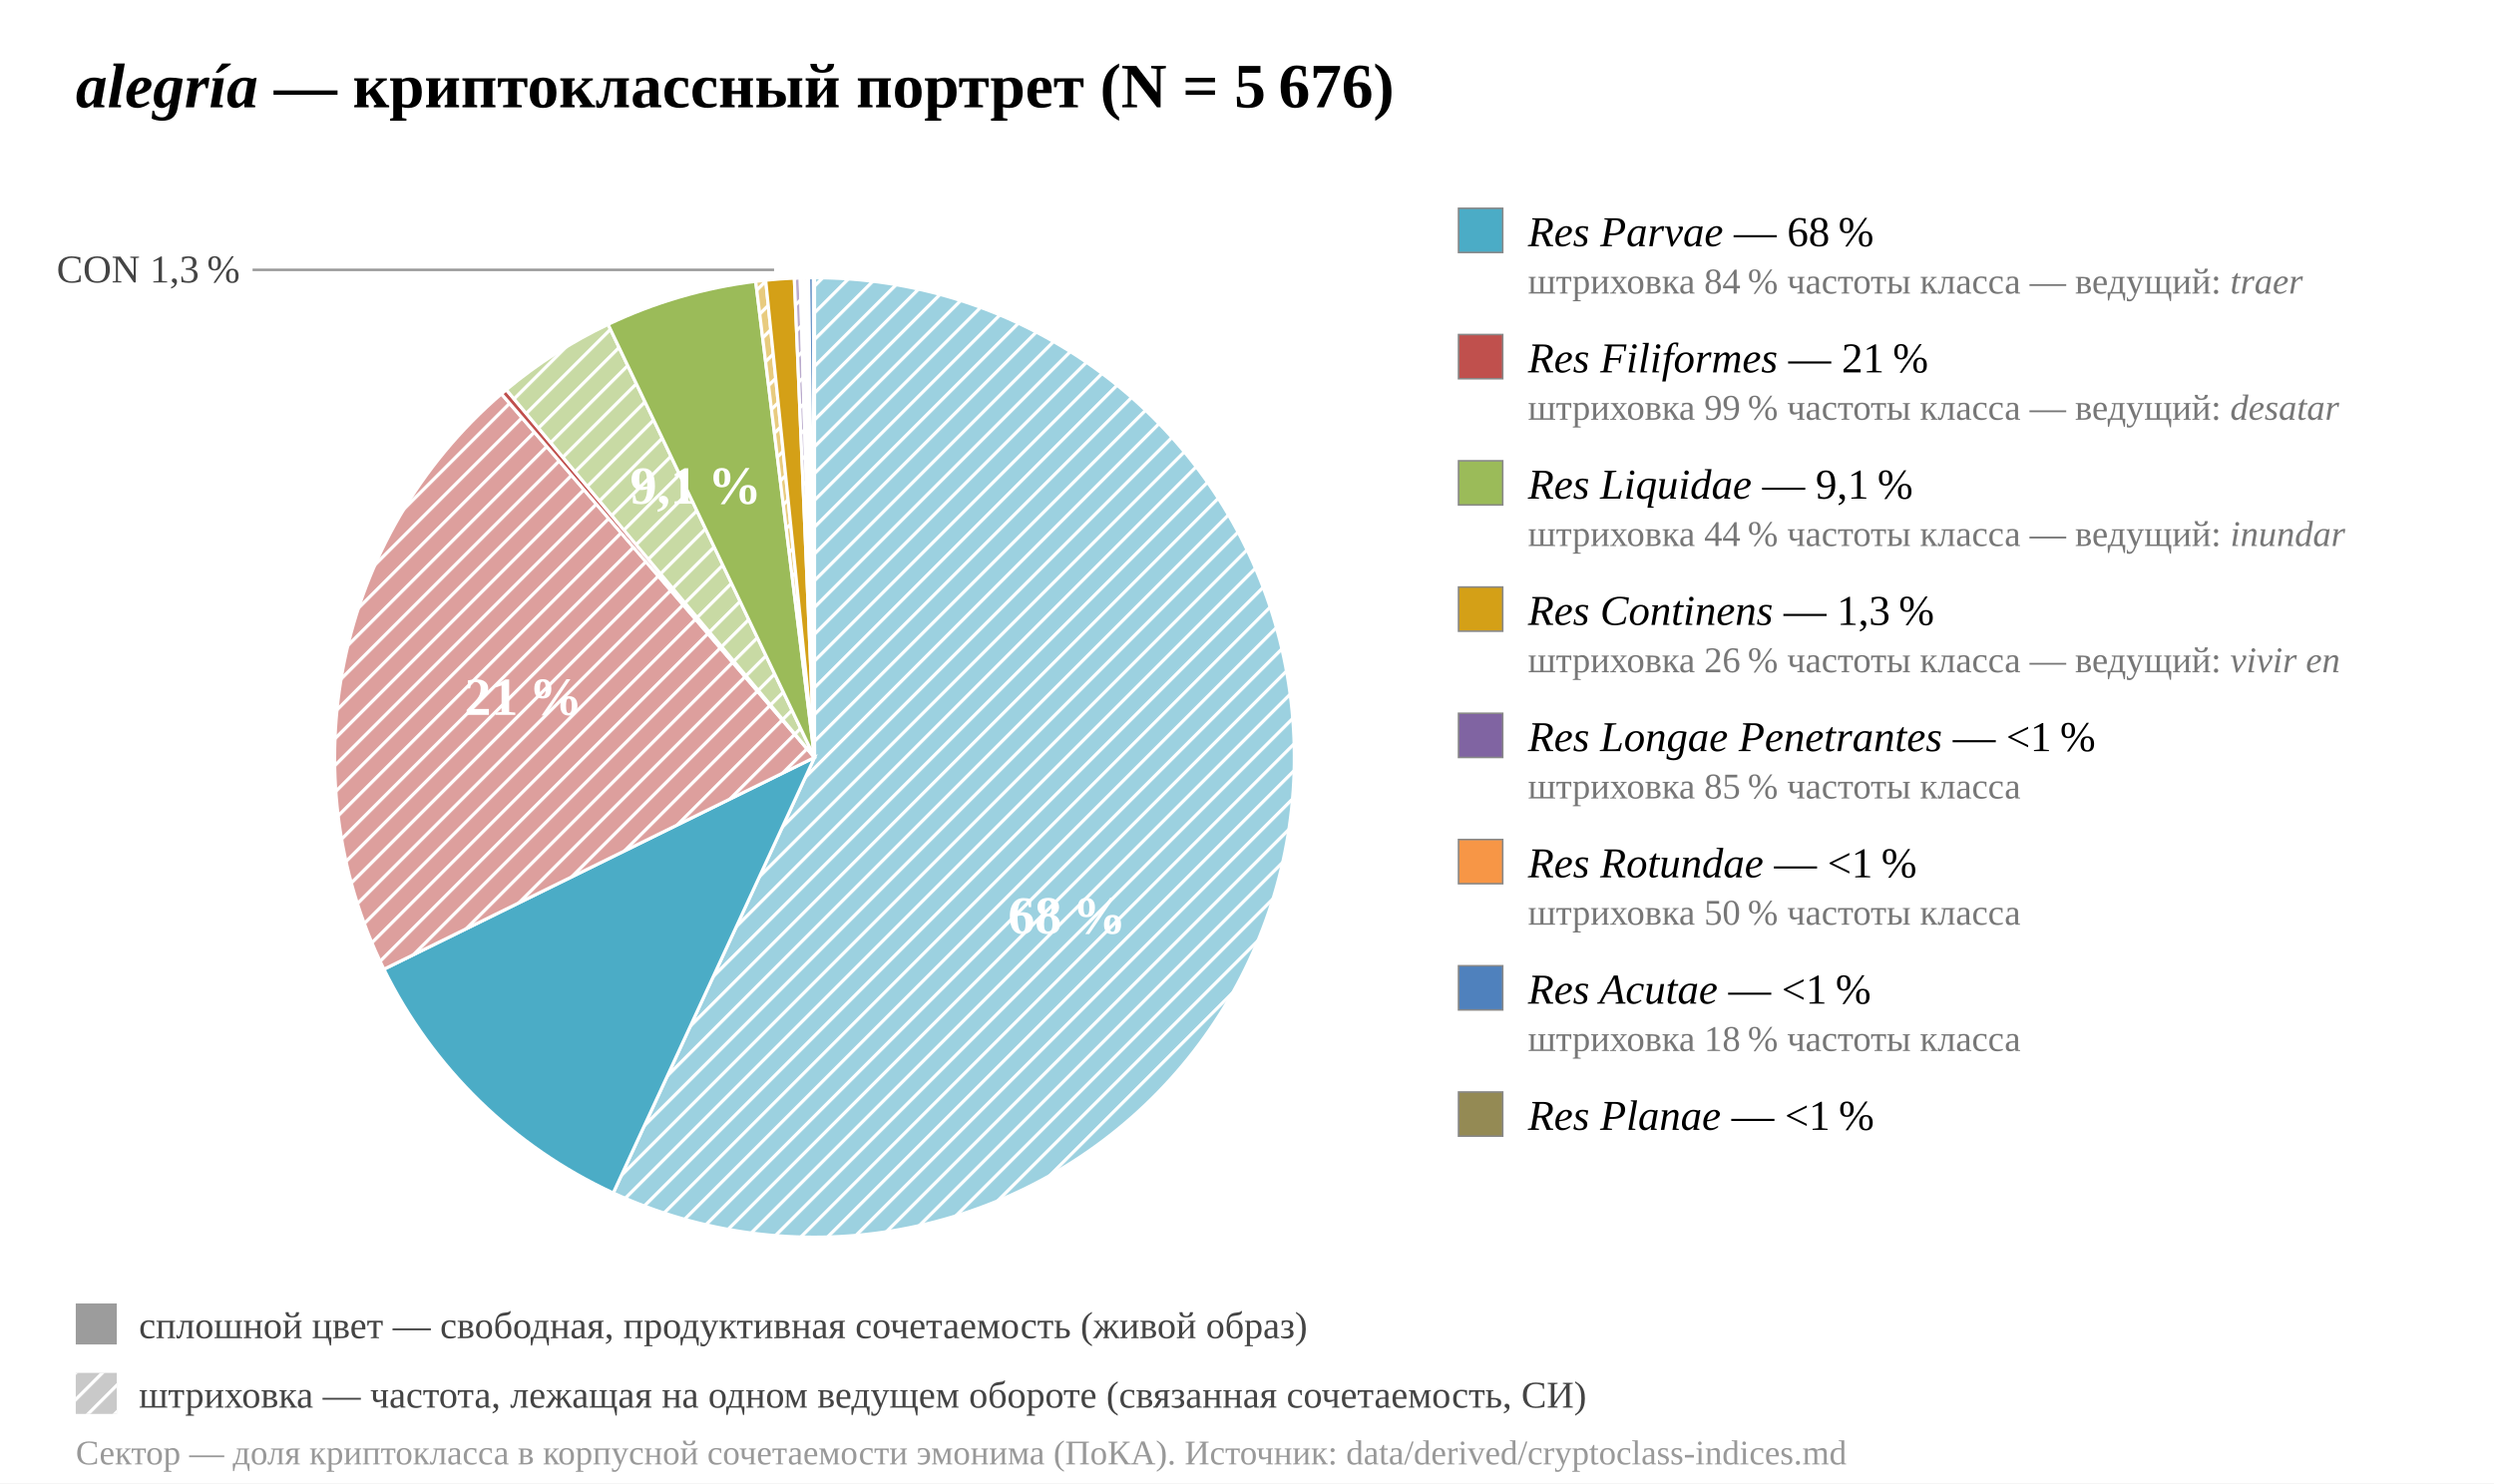
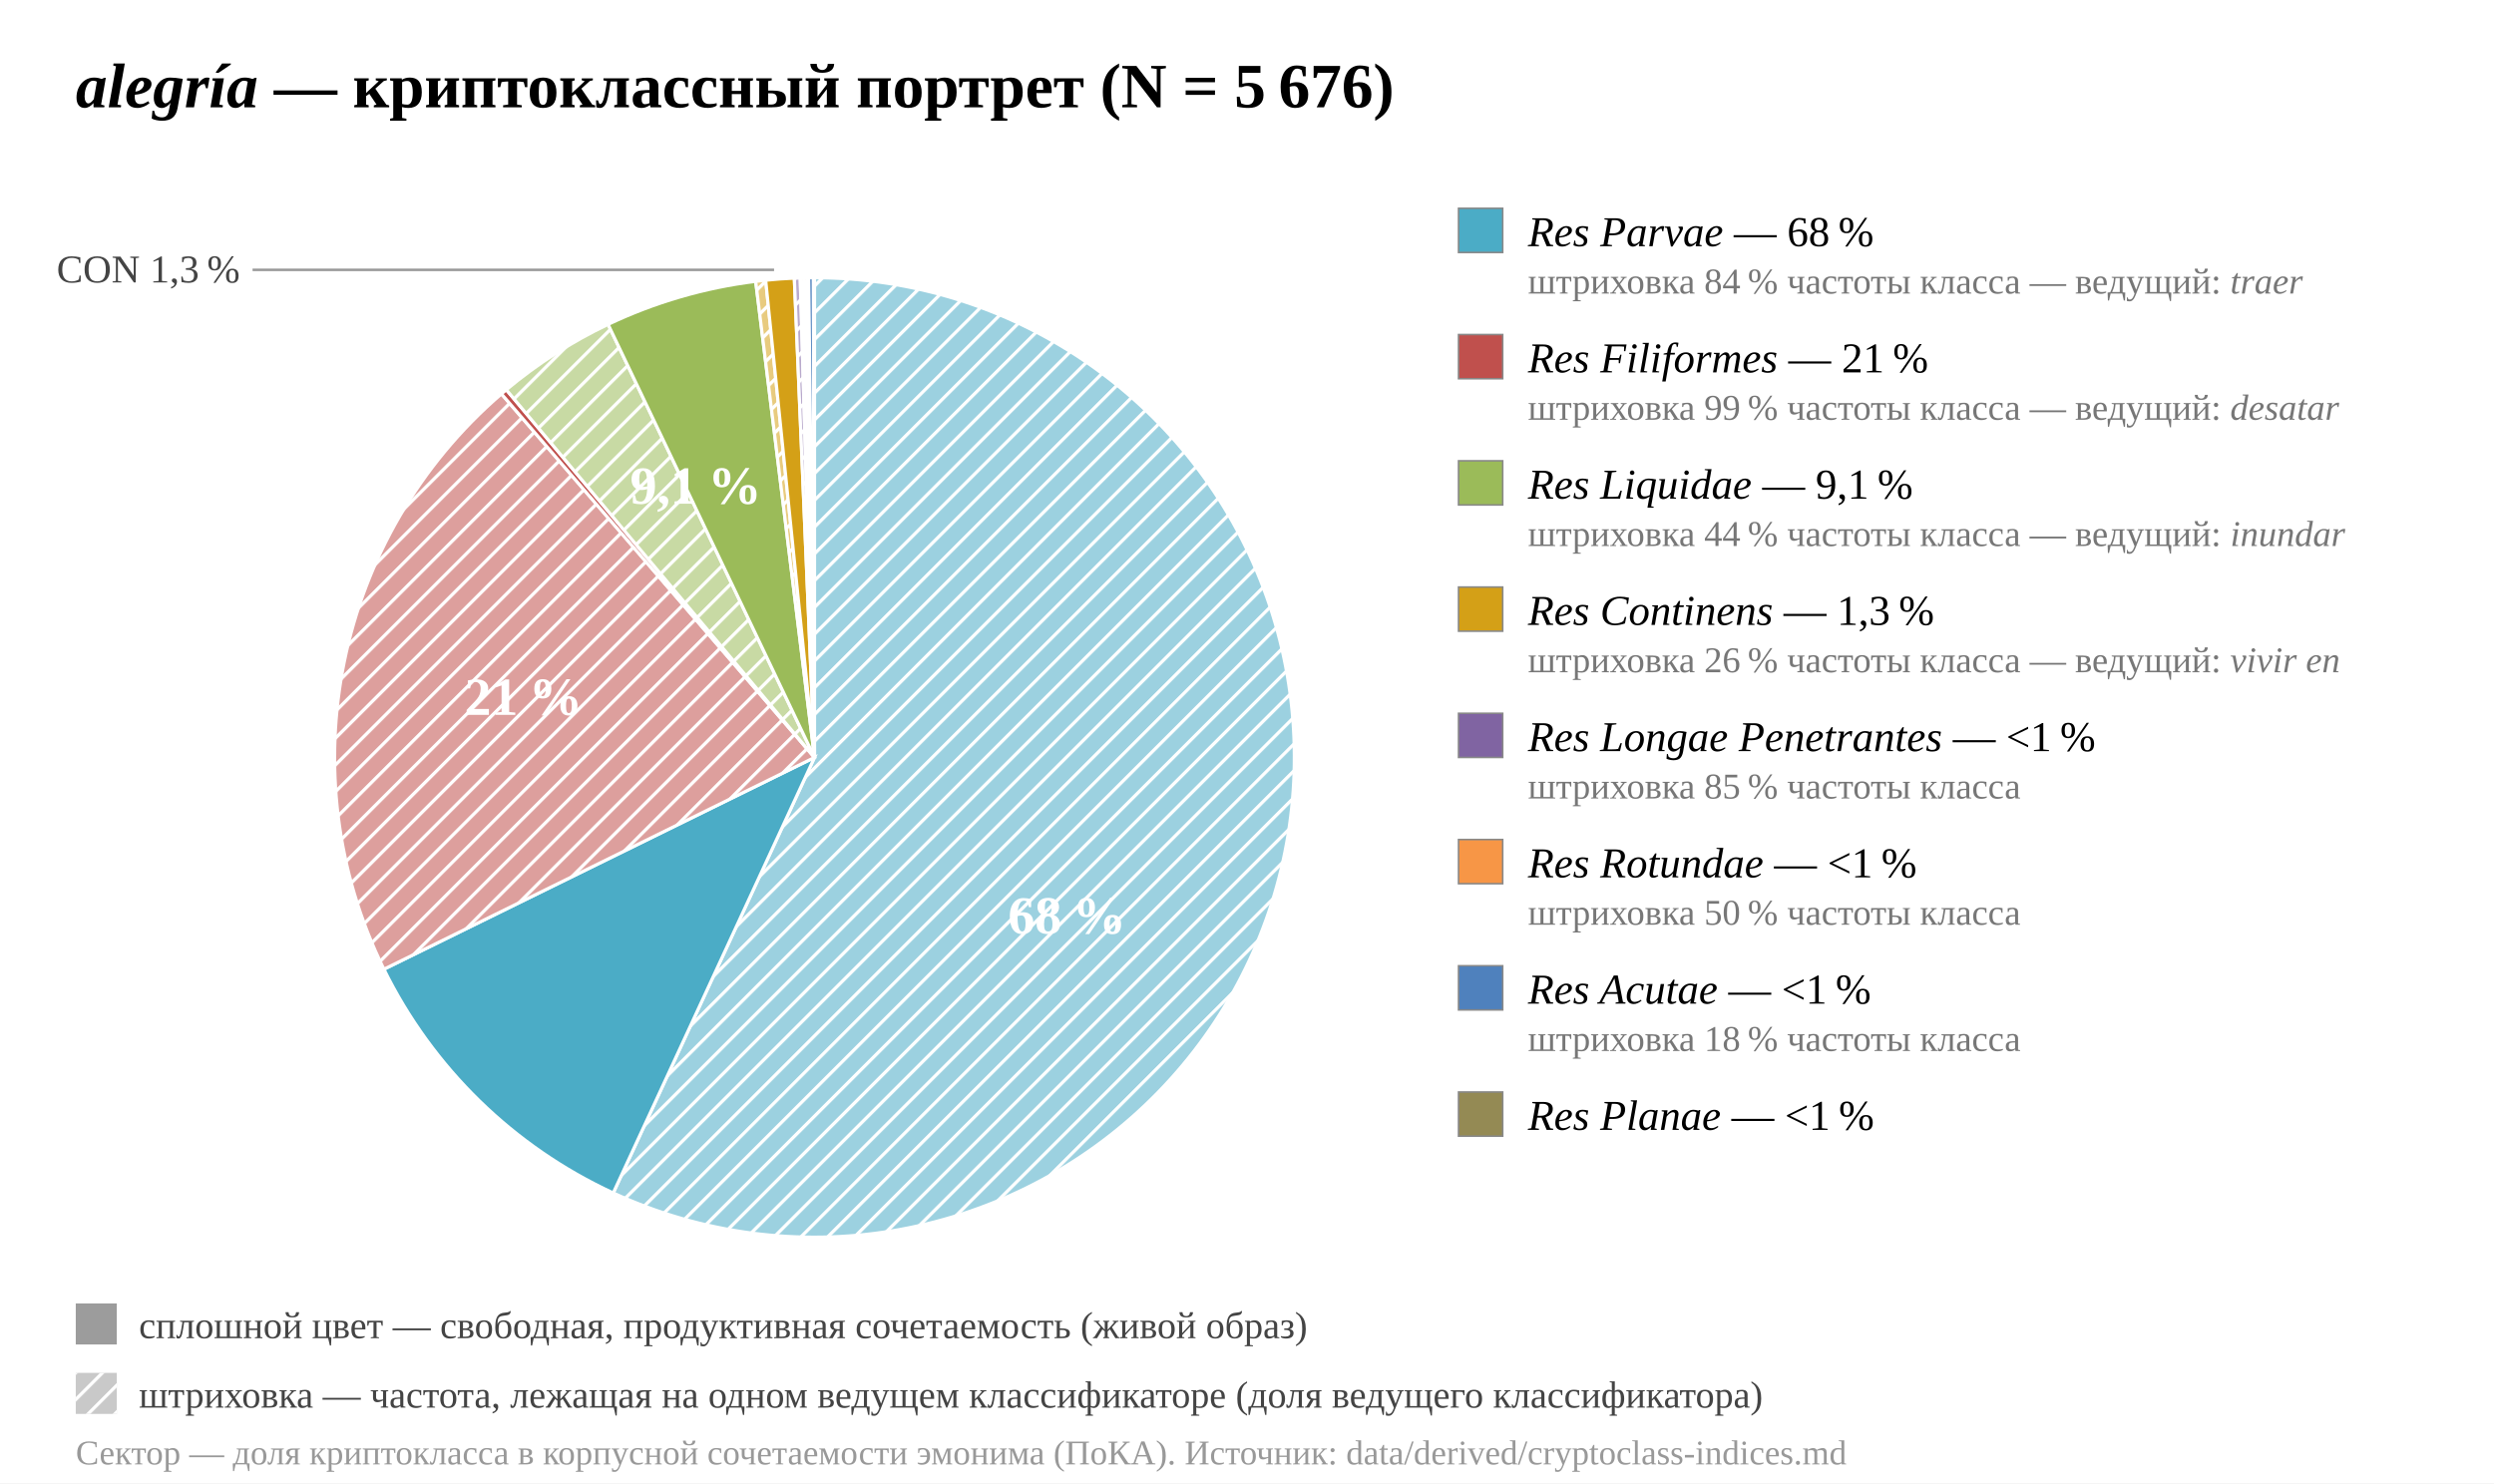
<svg xmlns="http://www.w3.org/2000/svg" width="790" height="470" viewBox="0 0 790 470" font-family="Georgia, 'Times New Roman', serif">
  <defs>
    <pattern id="hatch" width="6" height="6" patternUnits="userSpaceOnUse" patternTransform="rotate(45)">
      <line x1="0" y1="0" x2="0" y2="6" stroke="#ffffff" stroke-width="2.1" />
    </pattern>
  </defs>
  <rect width="790" height="470" fill="#ffffff" />
  <text x="24" y="34" font-size="20" font-weight="bold">
    <tspan font-style="italic">alegría</tspan> — криптоклассный портрет (N = 5 676)</text>
  <path d="M 258 240 L 258.00 88.00 A 152 152 0 1 1 194.25 377.99 Z" fill="#4bacc6" fill-opacity="0.55" stroke="#ffffff" stroke-width="1" />
  <path d="M 258 240 L 258.00 88.00 A 152 152 0 1 1 194.25 377.99 Z" fill="url(#hatch)" stroke="none" />
  <path d="M 258 240 L 194.25 377.99 A 152 152 0 0 1 121.61 307.10 Z" fill="#4bacc6" stroke="#ffffff" stroke-width="1" />
  <text x="338.0" y="295.8" font-size="17" font-weight="bold" fill="#ffffff" text-anchor="middle">68 %</text>
  <path d="M 258 240 L 121.61 307.10 A 152 152 0 0 1 158.84 124.80 Z" fill="#c0504d" fill-opacity="0.55" stroke="#ffffff" stroke-width="1" />
  <path d="M 258 240 L 121.61 307.10 A 152 152 0 0 1 158.84 124.80 Z" fill="url(#hatch)" stroke="none" />
  <path d="M 258 240 L 158.84 124.80 A 152 152 0 0 1 160.38 123.49 Z" fill="#c0504d" stroke="#ffffff" stroke-width="1" />
  <text x="165.8" y="226.5" font-size="17" font-weight="bold" fill="#ffffff" text-anchor="middle">21 %</text>
  <path d="M 258 240 L 160.38 123.49 A 152 152 0 0 1 192.62 102.78 Z" fill="#9bbb59" fill-opacity="0.55" stroke="#ffffff" stroke-width="1" />
  <path d="M 258 240 L 160.38 123.49 A 152 152 0 0 1 192.62 102.78 Z" fill="url(#hatch)" stroke="none" />
  <path d="M 258 240 L 192.62 102.78 A 152 152 0 0 1 239.37 89.15 Z" fill="#9bbb59" stroke="#ffffff" stroke-width="1" />
  <text x="220.4" y="159.6" font-size="17" font-weight="bold" fill="#ffffff" text-anchor="middle">9,1 %</text>
  <path d="M 258 240 L 239.37 89.15 A 152 152 0 0 1 242.54 88.79 Z" fill="#d4a017" fill-opacity="0.55" stroke="#ffffff" stroke-width="1" />
  <path d="M 258 240 L 239.37 89.15 A 152 152 0 0 1 242.54 88.79 Z" fill="url(#hatch)" stroke="none" />
  <path d="M 258 240 L 242.54 88.79 A 152 152 0 0 1 251.61 88.13 Z" fill="#d4a017" stroke="#ffffff" stroke-width="1" />
  <path d="M 258 240 L 251.61 88.13 A 152 152 0 0 1 253.47 88.07 Z" fill="#8064a2" fill-opacity="0.55" stroke="#ffffff" stroke-width="1" />
  <path d="M 258 240 L 251.61 88.13 A 152 152 0 0 1 253.47 88.07 Z" fill="url(#hatch)" stroke="none" />
  <path d="M 258 240 L 253.47 88.07 A 152 152 0 0 1 253.79 88.06 Z" fill="#8064a2" stroke="#ffffff" stroke-width="1" />
  <path d="M 258 240 L 253.79 88.06 A 152 152 0 0 1 254.80 88.03 Z" fill="#f79646" fill-opacity="0.55" stroke="#ffffff" stroke-width="1" />
  <path d="M 258 240 L 253.79 88.06 A 152 152 0 0 1 254.80 88.03 Z" fill="url(#hatch)" stroke="none" />
  <path d="M 258 240 L 254.80 88.03 A 152 152 0 0 1 255.81 88.02 Z" fill="#f79646" stroke="#ffffff" stroke-width="1" />
  <path d="M 258 240 L 255.81 88.02 A 152 152 0 0 1 256.15 88.01 Z" fill="#4f81bd" fill-opacity="0.55" stroke="#ffffff" stroke-width="1" />
  <path d="M 258 240 L 255.81 88.02 A 152 152 0 0 1 256.15 88.01 Z" fill="url(#hatch)" stroke="none" />
  <path d="M 258 240 L 256.15 88.01 A 152 152 0 0 1 257.66 88.00 Z" fill="#4f81bd" stroke="#ffffff" stroke-width="1" />
  <path d="M 258 240 L 257.66 88.00 A 152 152 0 0 1 257.83 88.00 Z" fill="#948a54" fill-opacity="0.55" stroke="#ffffff" stroke-width="1" />
  <path d="M 258 240 L 257.66 88.00 A 152 152 0 0 1 257.83 88.00 Z" fill="url(#hatch)" stroke="none" />
  <path d="M 258 240 L 257.83 88.00 A 152 152 0 0 1 258.00 88.00 Z" fill="#948a54" stroke="#ffffff" stroke-width="1" />
  <line x1="245.2" y1="85.5" x2="80.0" y2="85.5" stroke="#999999" stroke-width="0.8" />
  <text x="76.0" y="89.5" font-size="12.5" fill="#444444" text-anchor="end">CON 1,3 %</text>
  <rect x="462" y="66" width="14" height="14" fill="#4bacc6" stroke="#888888" stroke-width="0.5" />
  <text x="484" y="78" font-size="13.5">
    <tspan font-style="italic">Res Parvae</tspan> — 68 %</text>
  <text x="484" y="93" font-size="11.5" fill="#777777">штриховка 84 % частоты класса — ведущий: <tspan font-style="italic">traer</tspan>
  </text>
  <rect x="462" y="106" width="14" height="14" fill="#c0504d" stroke="#888888" stroke-width="0.5" />
  <text x="484" y="118" font-size="13.5">
    <tspan font-style="italic">Res Filiformes</tspan> — 21 %</text>
  <text x="484" y="133" font-size="11.5" fill="#777777">штриховка 99 % частоты класса — ведущий: <tspan font-style="italic">desatar</tspan>
  </text>
  <rect x="462" y="146" width="14" height="14" fill="#9bbb59" stroke="#888888" stroke-width="0.5" />
  <text x="484" y="158" font-size="13.5">
    <tspan font-style="italic">Res Liquidae</tspan> — 9,1 %</text>
  <text x="484" y="173" font-size="11.5" fill="#777777">штриховка 44 % частоты класса — ведущий: <tspan font-style="italic">inundar</tspan>
  </text>
  <rect x="462" y="186" width="14" height="14" fill="#d4a017" stroke="#888888" stroke-width="0.5" />
  <text x="484" y="198" font-size="13.5">
    <tspan font-style="italic">Res Continens</tspan> — 1,3 %</text>
  <text x="484" y="213" font-size="11.5" fill="#777777">штриховка 26 % частоты класса — ведущий: <tspan font-style="italic">vivir en</tspan>
  </text>
  <rect x="462" y="226" width="14" height="14" fill="#8064a2" stroke="#888888" stroke-width="0.5" />
  <text x="484" y="238" font-size="13.5">
    <tspan font-style="italic">Res Longae Penetrantes</tspan> — &lt;1 %</text>
  <text x="484" y="253" font-size="11.5" fill="#777777">штриховка 85 % частоты класса</text>
  <rect x="462" y="266" width="14" height="14" fill="#f79646" stroke="#888888" stroke-width="0.5" />
  <text x="484" y="278" font-size="13.5">
    <tspan font-style="italic">Res Rotundae</tspan> — &lt;1 %</text>
  <text x="484" y="293" font-size="11.5" fill="#777777">штриховка 50 % частоты класса</text>
  <rect x="462" y="306" width="14" height="14" fill="#4f81bd" stroke="#888888" stroke-width="0.5" />
  <text x="484" y="318" font-size="13.5">
    <tspan font-style="italic">Res Acutae</tspan> — &lt;1 %</text>
  <text x="484" y="333" font-size="11.5" fill="#777777">штриховка 18 % частоты класса</text>
  <rect x="462" y="346" width="14" height="14" fill="#948a54" stroke="#888888" stroke-width="0.5" />
  <text x="484" y="358" font-size="13.5">
    <tspan font-style="italic">Res Planae</tspan> — &lt;1 %</text>
  <rect x="24" y="413" width="13" height="13" fill="#9c9c9c" />
  <text x="44" y="424" font-size="12" fill="#444444">сплошной цвет — свободная, продуктивная сочетаемость (живой образ)</text>
  <rect x="24" y="435" width="13" height="13" fill="#9c9c9c" fill-opacity="0.55" />
  <rect x="24" y="435" width="13" height="13" fill="url(#hatch)" />
-   <text x="44" y="446" font-size="12" fill="#444444">штриховка — частота, лежащая на одном ведущем обороте (связанная сочетаемость, СИ)</text>
+   <text x="44" y="446" font-size="12" fill="#444444">штриховка — частота, лежащая на одном ведущем классификаторе (доля ведущего классификатора)</text>
  <text x="24" y="464" font-size="11" fill="#999999">Сектор — доля криптокласса в корпусной сочетаемости эмонима (ПоКА). Источник: data/derived/cryptoclass-indices.md</text>
</svg>
